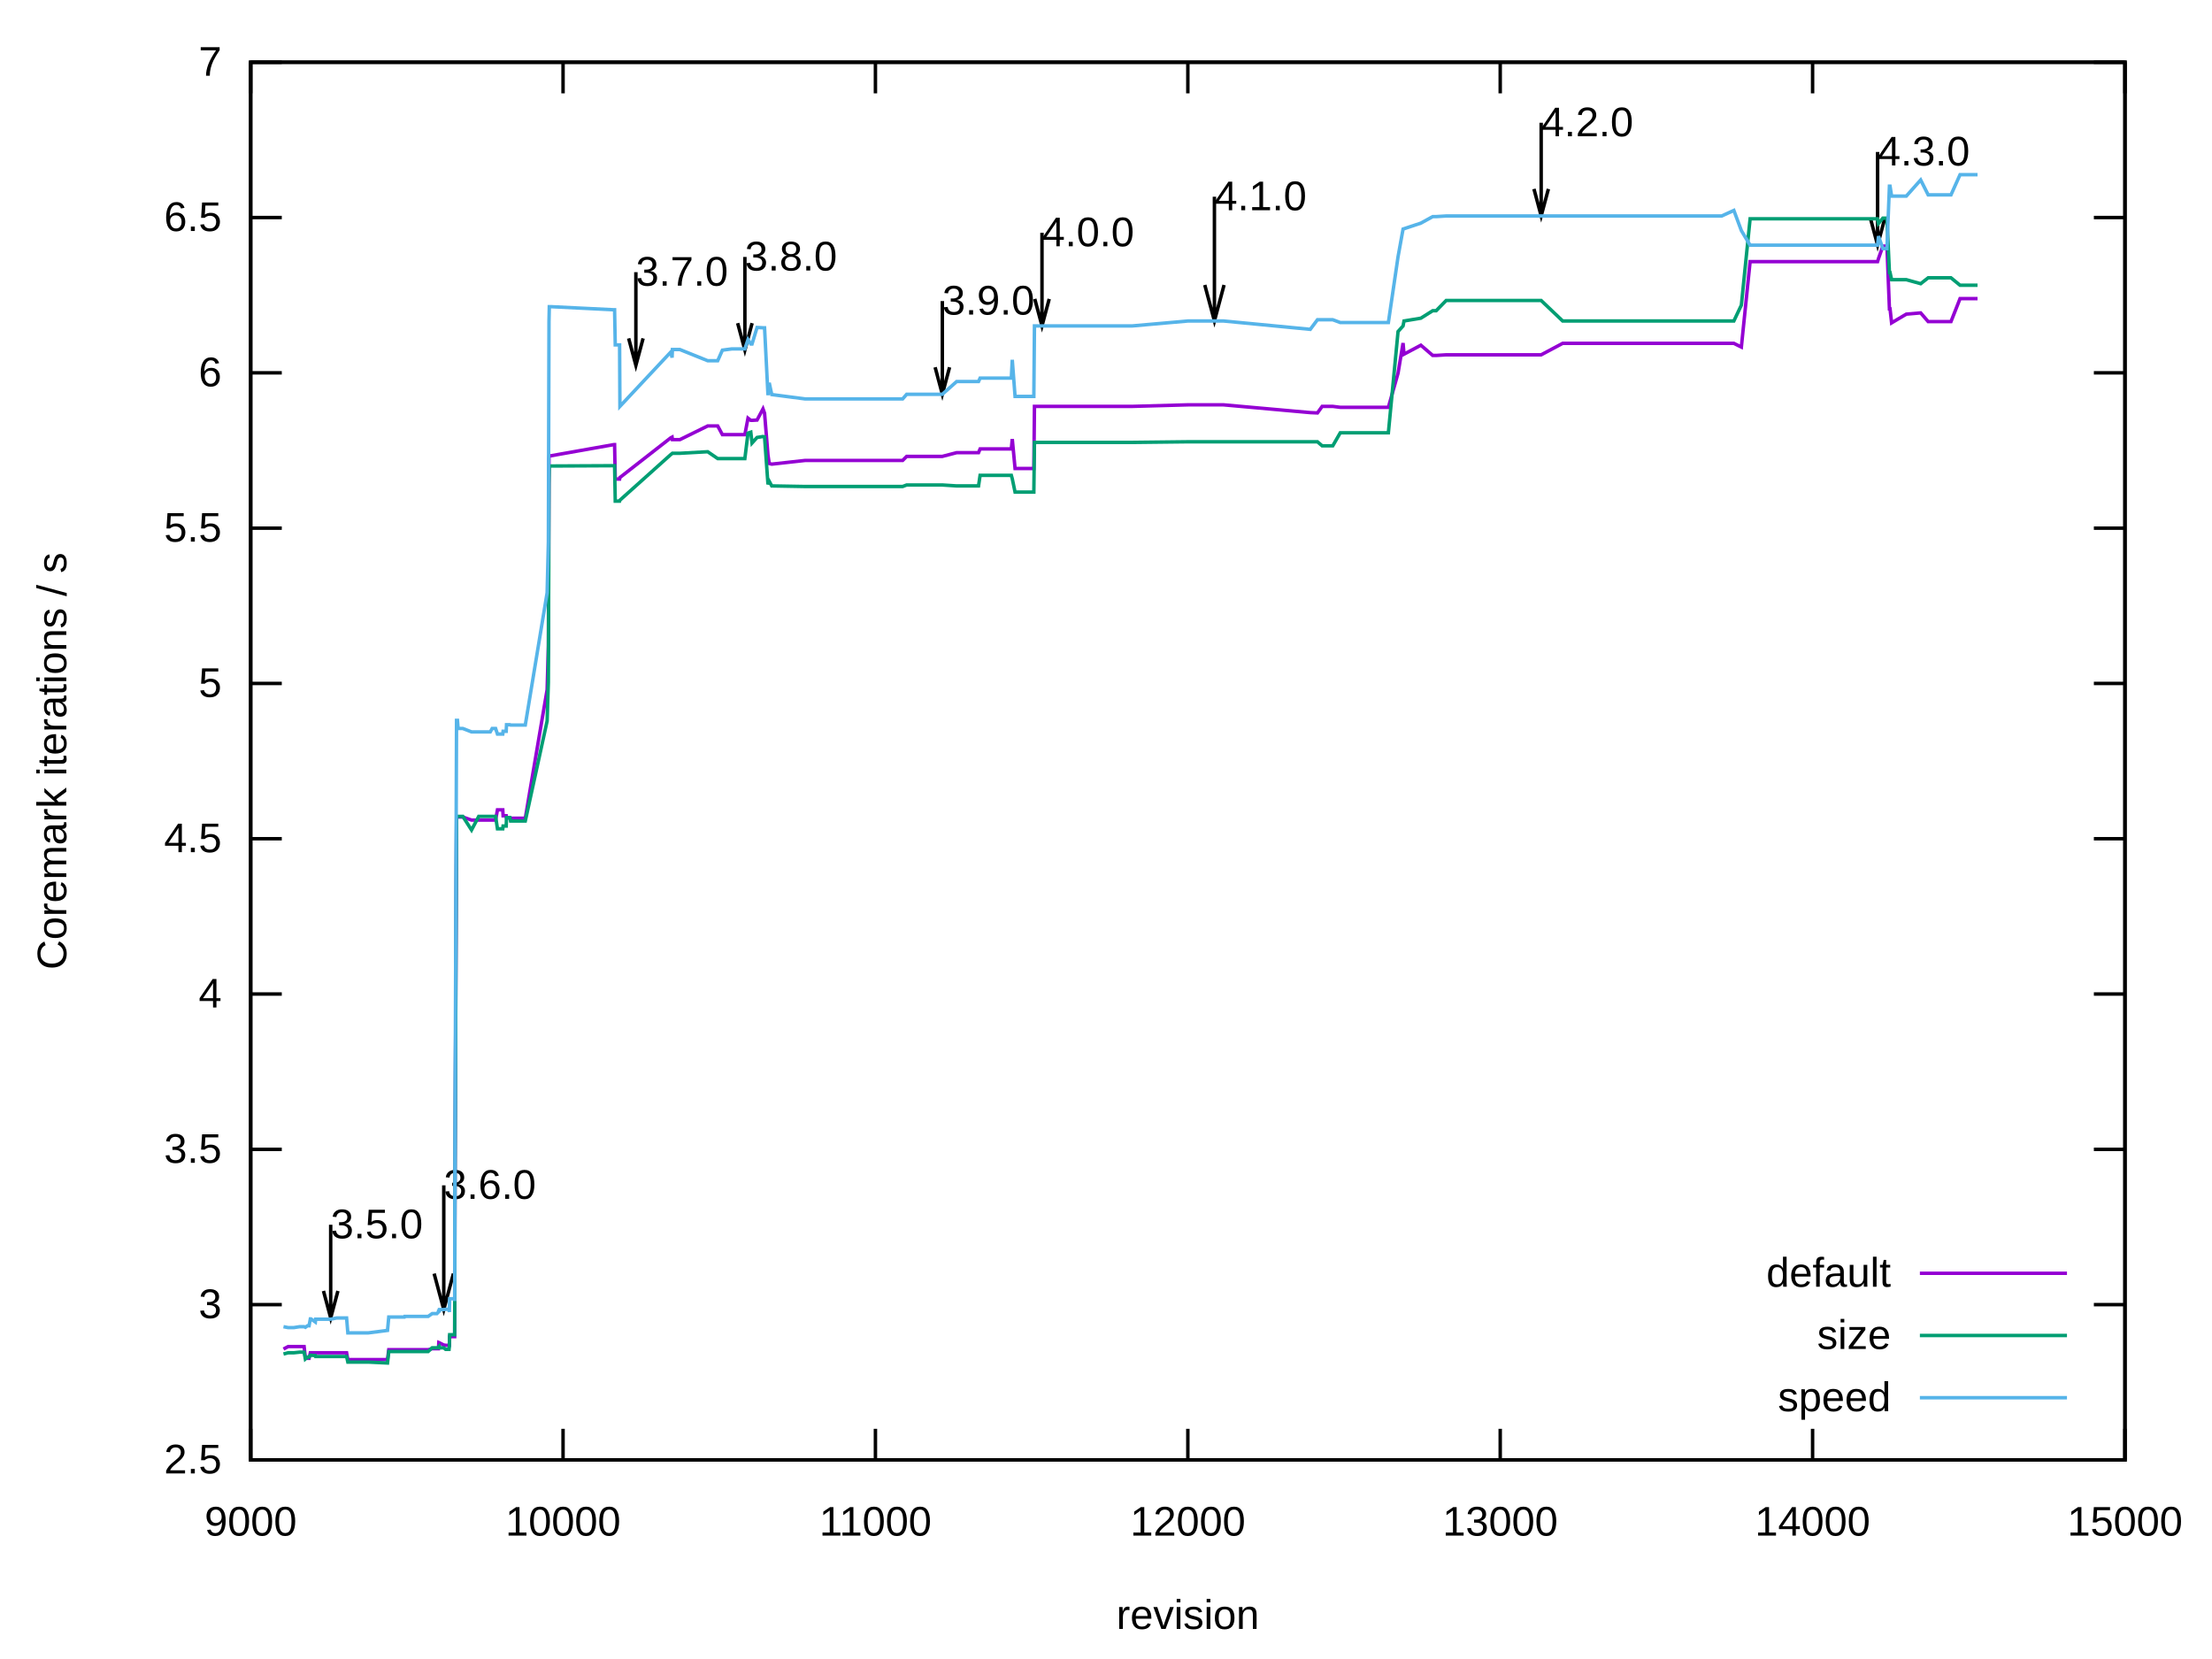
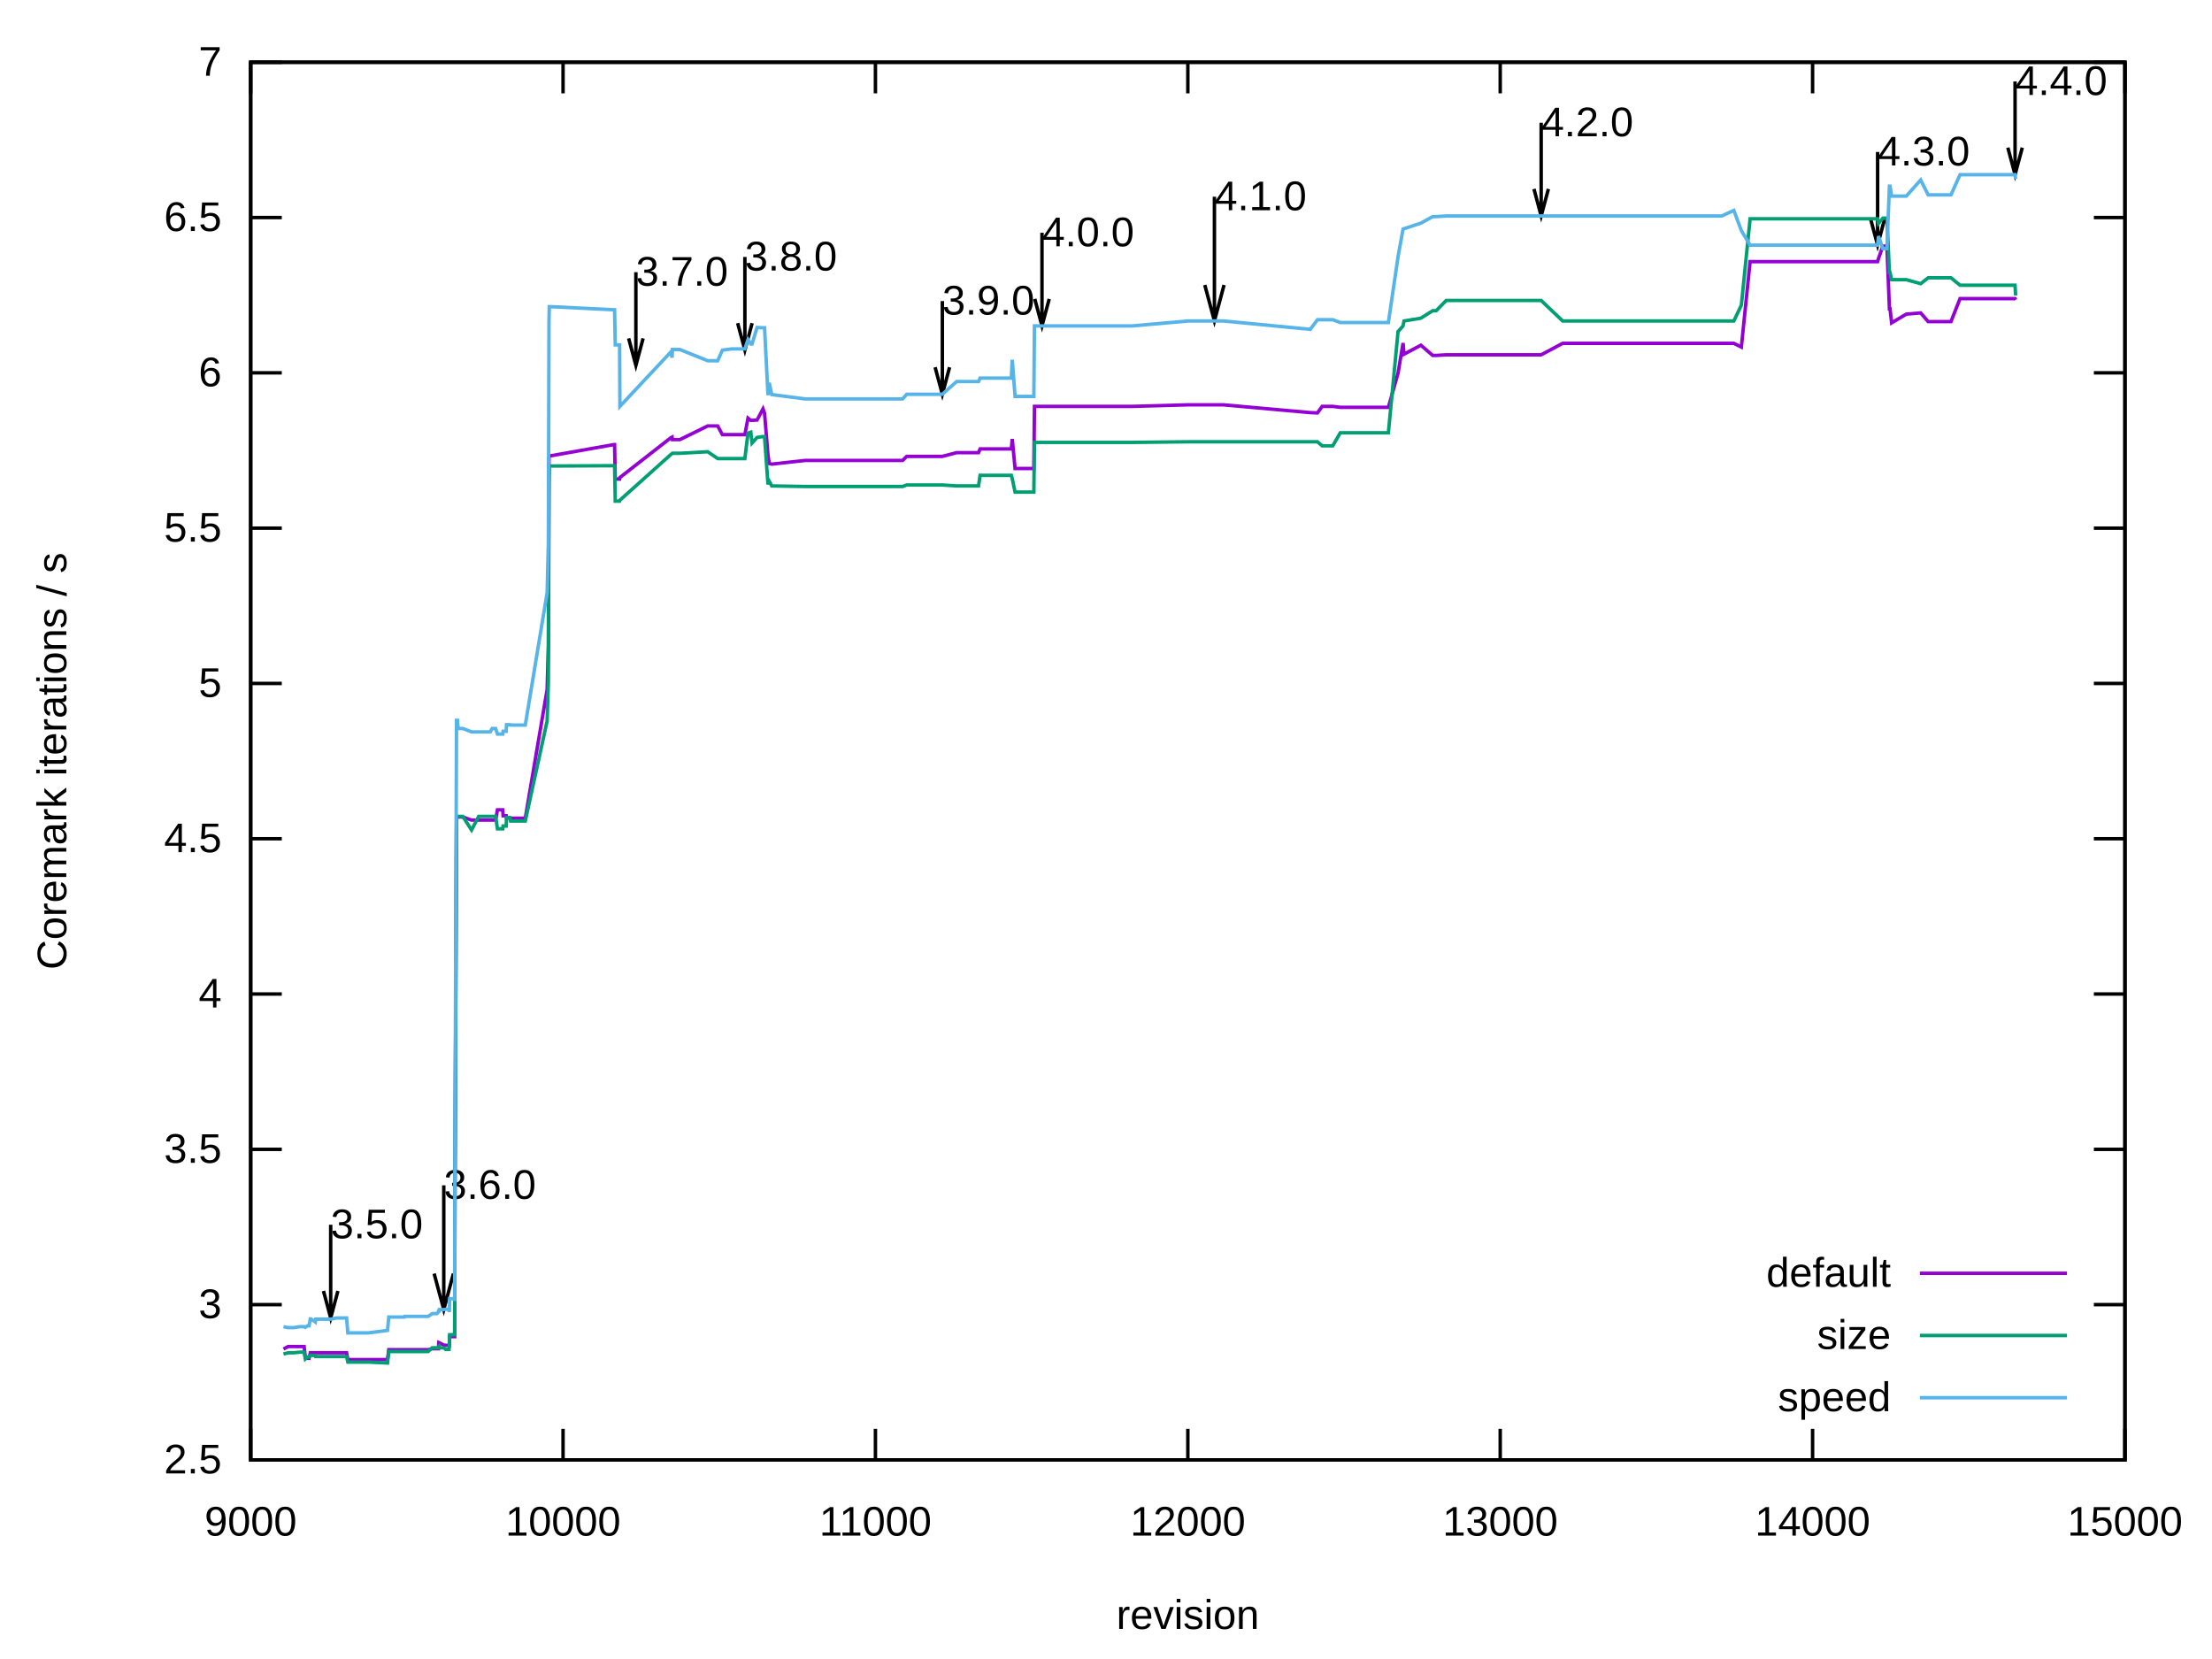
<svg xmlns="http://www.w3.org/2000/svg" xmlns:xlink="http://www.w3.org/1999/xlink" width="640" height="480" viewBox="0 0 640 480">
  <g id="gnuplot_canvas">
    <rect x="0" y="0" width="640" height="480" fill="none" />
    <defs>
      <circle id="gpDot" r="0.5" stroke-width="0.5" stroke="currentColor" />
      <path id="gpPt0" stroke-width="0.222" stroke="currentColor" d="M-1,0 h2 M0,-1 v2" />
      <path id="gpPt1" stroke-width="0.222" stroke="currentColor" d="M-1,-1 L1,1 M1,-1 L-1,1" />
      <path id="gpPt2" stroke-width="0.222" stroke="currentColor" d="M-1,0 L1,0 M0,-1 L0,1 M-1,-1 L1,1 M-1,1 L1,-1" />
      <rect id="gpPt3" stroke-width="0.222" stroke="currentColor" x="-1" y="-1" width="2" height="2" />
      <rect id="gpPt4" stroke-width="0.222" stroke="currentColor" fill="currentColor" x="-1" y="-1" width="2" height="2" />
      <circle id="gpPt5" stroke-width="0.222" stroke="currentColor" cx="0" cy="0" r="1" />
      <use xlink:href="#gpPt5" id="gpPt6" fill="currentColor" stroke="none" />
      <path id="gpPt7" stroke-width="0.222" stroke="currentColor" d="M0,-1.33 L-1.33,0.67 L1.33,0.67 z" />
      <use xlink:href="#gpPt7" id="gpPt8" fill="currentColor" stroke="none" />
      <use xlink:href="#gpPt7" id="gpPt9" stroke="currentColor" transform="rotate(180)" />
      <use xlink:href="#gpPt9" id="gpPt10" fill="currentColor" stroke="none" />
      <use xlink:href="#gpPt3" id="gpPt11" stroke="currentColor" transform="rotate(45)" />
      <use xlink:href="#gpPt11" id="gpPt12" fill="currentColor" stroke="none" />
      <path id="gpPt13" stroke-width="0.222" stroke="currentColor" d="M0,1.330 L1.265,0.411 L0.782,-1.067 L-0.782,-1.076 L-1.265,0.411 z" />
      <use xlink:href="#gpPt13" id="gpPt14" fill="currentColor" stroke="none" />
      <filter id="textbox" filterUnits="objectBoundingBox" x="0" y="0" height="1" width="1">
        <feFlood flood-color="white" flood-opacity="1" result="bgnd" />
        <feComposite in="SourceGraphic" in2="bgnd" operator="atop" />
      </filter>
      <filter id="greybox" filterUnits="objectBoundingBox" x="0" y="0" height="1" width="1">
        <feFlood flood-color="lightgrey" flood-opacity="1" result="grey" />
        <feComposite in="SourceGraphic" in2="grey" operator="atop" />
      </filter>
    </defs>
    <g fill="none" color="white" stroke="currentColor" stroke-width="1.00" stroke-linecap="butt" stroke-linejoin="miter">
</g>
    <g fill="none" color="black" stroke="currentColor" stroke-width="1.00" stroke-linecap="butt" stroke-linejoin="miter">
      <path stroke="black" d="M72.53,422.40 L81.53,422.40 M614.82,422.40 L605.82,422.40  " />
      <g transform="translate(64.14,426.30)" stroke="none" fill="black" font-family="Arial" font-size="12.00" text-anchor="end">
        <text>
          <tspan font-family="Arial"> 2.5</tspan>
        </text>
      </g>
    </g>
    <g fill="none" color="black" stroke="currentColor" stroke-width="1.00" stroke-linecap="butt" stroke-linejoin="miter">
      <path stroke="black" d="M72.53,377.47 L81.53,377.47 M614.82,377.47 L605.82,377.47  " />
      <g transform="translate(64.14,381.37)" stroke="none" fill="black" font-family="Arial" font-size="12.00" text-anchor="end">
        <text>
          <tspan font-family="Arial"> 3</tspan>
        </text>
      </g>
    </g>
    <g fill="none" color="black" stroke="currentColor" stroke-width="1.00" stroke-linecap="butt" stroke-linejoin="miter">
      <path stroke="black" d="M72.53,332.54 L81.53,332.54 M614.82,332.54 L605.82,332.54  " />
      <g transform="translate(64.14,336.44)" stroke="none" fill="black" font-family="Arial" font-size="12.00" text-anchor="end">
        <text>
          <tspan font-family="Arial"> 3.5</tspan>
        </text>
      </g>
    </g>
    <g fill="none" color="black" stroke="currentColor" stroke-width="1.00" stroke-linecap="butt" stroke-linejoin="miter">
      <path stroke="black" d="M72.53,287.60 L81.53,287.60 M614.82,287.60 L605.82,287.60  " />
      <g transform="translate(64.14,291.50)" stroke="none" fill="black" font-family="Arial" font-size="12.00" text-anchor="end">
        <text>
          <tspan font-family="Arial"> 4</tspan>
        </text>
      </g>
    </g>
    <g fill="none" color="black" stroke="currentColor" stroke-width="1.00" stroke-linecap="butt" stroke-linejoin="miter">
      <path stroke="black" d="M72.53,242.67 L81.53,242.67 M614.82,242.67 L605.82,242.67  " />
      <g transform="translate(64.14,246.57)" stroke="none" fill="black" font-family="Arial" font-size="12.00" text-anchor="end">
        <text>
          <tspan font-family="Arial"> 4.5</tspan>
        </text>
      </g>
    </g>
    <g fill="none" color="black" stroke="currentColor" stroke-width="1.00" stroke-linecap="butt" stroke-linejoin="miter">
      <path stroke="black" d="M72.53,197.74 L81.53,197.74 M614.82,197.74 L605.82,197.74  " />
      <g transform="translate(64.14,201.64)" stroke="none" fill="black" font-family="Arial" font-size="12.00" text-anchor="end">
        <text>
          <tspan font-family="Arial"> 5</tspan>
        </text>
      </g>
    </g>
    <g fill="none" color="black" stroke="currentColor" stroke-width="1.00" stroke-linecap="butt" stroke-linejoin="miter">
      <path stroke="black" d="M72.53,152.81 L81.53,152.81 M614.82,152.81 L605.82,152.81  " />
      <g transform="translate(64.14,156.71)" stroke="none" fill="black" font-family="Arial" font-size="12.00" text-anchor="end">
        <text>
          <tspan font-family="Arial"> 5.5</tspan>
        </text>
      </g>
    </g>
    <g fill="none" color="black" stroke="currentColor" stroke-width="1.00" stroke-linecap="butt" stroke-linejoin="miter">
      <path stroke="black" d="M72.53,107.87 L81.53,107.87 M614.82,107.87 L605.82,107.87  " />
      <g transform="translate(64.14,111.77)" stroke="none" fill="black" font-family="Arial" font-size="12.00" text-anchor="end">
        <text>
          <tspan font-family="Arial"> 6</tspan>
        </text>
      </g>
    </g>
    <g fill="none" color="black" stroke="currentColor" stroke-width="1.00" stroke-linecap="butt" stroke-linejoin="miter">
      <path stroke="black" d="M72.53,62.94 L81.53,62.94 M614.82,62.94 L605.82,62.94  " />
      <g transform="translate(64.14,66.84)" stroke="none" fill="black" font-family="Arial" font-size="12.00" text-anchor="end">
        <text>
          <tspan font-family="Arial"> 6.5</tspan>
        </text>
      </g>
    </g>
    <g fill="none" color="black" stroke="currentColor" stroke-width="1.00" stroke-linecap="butt" stroke-linejoin="miter">
      <path stroke="black" d="M72.53,18.01 L81.53,18.01 M614.82,18.01 L605.82,18.01  " />
      <g transform="translate(64.14,21.91)" stroke="none" fill="black" font-family="Arial" font-size="12.00" text-anchor="end">
        <text>
          <tspan font-family="Arial"> 7</tspan>
        </text>
      </g>
    </g>
    <g fill="none" color="black" stroke="currentColor" stroke-width="1.00" stroke-linecap="butt" stroke-linejoin="miter">
      <path stroke="black" d="M72.53,422.40 L72.53,413.40 M72.53,18.01 L72.53,27.01  " />
      <g transform="translate(72.53,444.30)" stroke="none" fill="black" font-family="Arial" font-size="12.00" text-anchor="middle">
        <text>
          <tspan font-family="Arial"> 9000</tspan>
        </text>
      </g>
    </g>
    <g fill="none" color="black" stroke="currentColor" stroke-width="1.00" stroke-linecap="butt" stroke-linejoin="miter">
      <path stroke="black" d="M162.91,422.40 L162.91,413.40 M162.91,18.01 L162.91,27.01  " />
      <g transform="translate(162.91,444.30)" stroke="none" fill="black" font-family="Arial" font-size="12.00" text-anchor="middle">
        <text>
          <tspan font-family="Arial"> 10000</tspan>
        </text>
      </g>
    </g>
    <g fill="none" color="black" stroke="currentColor" stroke-width="1.00" stroke-linecap="butt" stroke-linejoin="miter">
      <path stroke="black" d="M253.29,422.40 L253.29,413.40 M253.29,18.01 L253.29,27.01  " />
      <g transform="translate(253.29,444.30)" stroke="none" fill="black" font-family="Arial" font-size="12.00" text-anchor="middle">
        <text>
          <tspan font-family="Arial"> 11000</tspan>
        </text>
      </g>
    </g>
    <g fill="none" color="black" stroke="currentColor" stroke-width="1.00" stroke-linecap="butt" stroke-linejoin="miter">
      <path stroke="black" d="M343.68,422.40 L343.68,413.40 M343.68,18.01 L343.68,27.01  " />
      <g transform="translate(343.68,444.30)" stroke="none" fill="black" font-family="Arial" font-size="12.00" text-anchor="middle">
        <text>
          <tspan font-family="Arial"> 12000</tspan>
        </text>
      </g>
    </g>
    <g fill="none" color="black" stroke="currentColor" stroke-width="1.00" stroke-linecap="butt" stroke-linejoin="miter">
      <path stroke="black" d="M434.06,422.40 L434.06,413.40 M434.06,18.01 L434.06,27.01  " />
      <g transform="translate(434.06,444.30)" stroke="none" fill="black" font-family="Arial" font-size="12.00" text-anchor="middle">
        <text>
          <tspan font-family="Arial"> 13000</tspan>
        </text>
      </g>
    </g>
    <g fill="none" color="black" stroke="currentColor" stroke-width="1.00" stroke-linecap="butt" stroke-linejoin="miter">
      <path stroke="black" d="M524.44,422.40 L524.44,413.40 M524.44,18.01 L524.44,27.01  " />
      <g transform="translate(524.44,444.30)" stroke="none" fill="black" font-family="Arial" font-size="12.00" text-anchor="middle">
        <text>
          <tspan font-family="Arial"> 14000</tspan>
        </text>
      </g>
    </g>
    <g fill="none" color="black" stroke="currentColor" stroke-width="1.00" stroke-linecap="butt" stroke-linejoin="miter">
      <path stroke="black" d="M614.82,422.40 L614.82,413.40 M614.82,18.01 L614.82,27.01  " />
      <g transform="translate(614.82,444.30)" stroke="none" fill="black" font-family="Arial" font-size="12.00" text-anchor="middle">
        <text>
          <tspan font-family="Arial"> 15000</tspan>
        </text>
      </g>
    </g>
    <g fill="none" color="black" stroke="currentColor" stroke-width="1.00" stroke-linecap="butt" stroke-linejoin="miter">
</g>
    <g fill="none" color="black" stroke="currentColor" stroke-width="1.00" stroke-linecap="butt" stroke-linejoin="miter">
      <path stroke="black" d="M72.53,18.01 L72.53,422.40 L614.82,422.40 L614.82,18.01 L72.53,18.01 Z  " />
      <g transform="translate(95.67,358.27)" stroke="none" fill="black" font-family="Arial" font-size="12.00" text-anchor="start">
        <text>
          <tspan font-family="Arial">3.5.0</tspan>
        </text>
      </g>
      <g transform="translate(128.39,346.86)" stroke="none" fill="black" font-family="Arial" font-size="12.00" text-anchor="start">
        <text>
          <tspan font-family="Arial">3.6.0</tspan>
        </text>
      </g>
      <g transform="translate(183.97,82.66)" stroke="none" fill="black" font-family="Arial" font-size="12.00" text-anchor="start">
        <text>
          <tspan font-family="Arial">3.7.0</tspan>
        </text>
      </g>
      <g transform="translate(215.51,78.26)" stroke="none" fill="black" font-family="Arial" font-size="12.00" text-anchor="start">
        <text>
          <tspan font-family="Arial">3.8.0</tspan>
        </text>
      </g>
      <g transform="translate(272.64,91.02)" stroke="none" fill="black" font-family="Arial" font-size="12.00" text-anchor="start">
        <text>
          <tspan font-family="Arial">3.9.0</tspan>
        </text>
      </g>
      <g transform="translate(301.47,71.25)" stroke="none" fill="black" font-family="Arial" font-size="12.00" text-anchor="start">
        <text>
          <tspan font-family="Arial">4.0.0</tspan>
        </text>
      </g>
      <g transform="translate(351.36,60.82)" stroke="none" fill="black" font-family="Arial" font-size="12.00" text-anchor="start">
        <text>
          <tspan font-family="Arial">4.1.0</tspan>
        </text>
      </g>
      <g transform="translate(445.90,39.43)" stroke="none" fill="black" font-family="Arial" font-size="12.00" text-anchor="start">
        <text>
          <tspan font-family="Arial">4.2.0</tspan>
        </text>
      </g>
      <g transform="translate(543.24,47.88)" stroke="none" fill="black" font-family="Arial" font-size="12.00" text-anchor="start">
        <text>
          <tspan font-family="Arial">4.3.0</tspan>
        </text>
      </g>
-       <path stroke="black" d="M93.59,373.51 L95.68,381.32 L97.77,373.51 M95.68,354.36 L95.68,381.32 M125.61,368.49 L128.40,378.90 L131.19,368.49   M128.40,342.95 L128.40,378.90 M181.89,97.90 L183.98,105.71 L186.07,97.90 M183.98,78.75 L183.98,105.71 M213.43,93.50   L215.52,101.30 L217.61,93.50 M215.52,74.35 L215.52,101.30 M270.56,106.26 L272.65,114.07 L274.74,106.26 M272.65,87.11   L272.65,114.07 M299.39,86.49 L301.48,94.29 L303.57,86.49 M301.48,67.34 L301.48,94.29 M348.58,82.45 L351.37,92.86   L354.16,82.45 M351.37,56.91 L351.37,92.86 M443.82,54.67 L445.91,62.48 L448.00,54.67 M445.91,35.52 L445.91,62.48   M541.16,63.12 L543.25,70.93 L545.34,63.12 M543.25,43.97 L543.25,70.93  " />
+       <g transform="translate(583.01,27.48)" stroke="none" fill="black" font-family="Arial" font-size="12.00" text-anchor="start">
+         <text>
+           <tspan font-family="Arial">4.4.0</tspan>
+         </text>
+       </g>
+       <path stroke="black" d="M93.59,373.51 L95.68,381.32 L97.77,373.51 M95.68,354.36 L95.68,381.32 M125.61,368.49 L128.40,378.90 L131.19,368.49   M128.40,342.95 L128.40,378.90 M181.89,97.90 L183.98,105.71 L186.07,97.90 M183.98,78.75 L183.98,105.71 M213.43,93.50   L215.52,101.30 L217.61,93.50 M215.52,74.35 L215.52,101.30 M270.56,106.26 L272.65,114.07 L274.74,106.26 M272.65,87.11   L272.65,114.07 M299.39,86.49 L301.48,94.29 L303.57,86.49 M301.48,67.34 L301.48,94.29 M348.58,82.45 L351.37,92.86   L354.16,82.45 M351.37,56.91 L351.37,92.86 M443.82,54.67 L445.91,62.48 L448.00,54.67 M445.91,35.52 L445.91,62.48   M541.16,63.12 L543.25,70.93 L545.34,63.12 M543.25,43.97 L543.25,70.93 M580.93,42.72 L583.02,50.53 L585.11,42.72   M583.02,23.57 L583.02,50.53  " />
    </g>
    <g fill="none" color="black" stroke="currentColor" stroke-width="1.00" stroke-linecap="butt" stroke-linejoin="miter">
      <g transform="translate(19.18,220.21) rotate(270)" stroke="none" fill="black" font-family="Arial" font-size="12.00" text-anchor="middle">
        <text>
          <tspan font-family="Arial">Coremark iterations / s</tspan>
        </text>
      </g>
    </g>
    <g fill="none" color="black" stroke="currentColor" stroke-width="1.00" stroke-linecap="butt" stroke-linejoin="miter">
      <g transform="translate(343.67,471.30)" stroke="none" fill="black" font-family="Arial" font-size="12.00" text-anchor="middle">
        <text>
          <tspan font-family="Arial">revision</tspan>
        </text>
      </g>
    </g>
    <g fill="none" color="black" stroke="currentColor" stroke-width="1.00" stroke-linecap="butt" stroke-linejoin="miter">
</g>
    <g id="gnuplot_plot_1">
      <g fill="none" color="black" stroke="currentColor" stroke-width="1.00" stroke-linecap="butt" stroke-linejoin="miter">
        <g transform="translate(547.09,372.30)" stroke="none" fill="black" font-family="Arial" font-size="12.00" text-anchor="end">
          <text>
            <tspan font-family="Arial">default</tspan>
          </text>
        </g>
      </g>
      <g fill="none" color="black" stroke="currentColor" stroke-width="1.00" stroke-linecap="butt" stroke-linejoin="miter">
-         <path stroke="rgb(148,   0, 211)" d="M555.48,368.40 L598.04,368.40 M82.02,390.32 L83.38,389.60 L83.74,389.60 L84.01,389.60 L85.00,389.60 L86.72,389.60   L87.99,389.60 L88.35,392.83 L88.98,393.01 L89.43,393.01 L89.79,391.40 L89.97,391.40 L91.24,391.40 L91.33,391.40   L92.23,391.40 L93.59,391.40 L95.67,391.40 L97.38,391.40 L98.83,391.40 L100.28,391.40 L100.64,393.37 L101.36,393.37   L104.53,393.37 L106.51,393.37 L112.12,393.37 L112.48,390.50 L112.75,390.50 L113.38,390.50 L114.20,390.50 L115.73,390.50   L116.55,390.50 L117.00,390.50 L117.09,390.50 L117.54,390.50 L119.62,390.50 L121.34,390.50 L122.24,390.50 L123.87,390.50   L125.04,390.23 L125.76,390.23 L126.40,390.23 L126.85,390.23 L126.94,388.79 L127.03,388.88 L127.12,388.52 L128.39,389.15   L128.93,389.24 L129.65,389.24 L129.92,389.24 L130.01,389.24 L130.10,386.72 L130.19,386.72 L130.37,386.72 L130.83,386.72   L130.92,386.72 L131.19,386.72 L131.37,386.72 L131.55,386.72 L131.64,343.86 L132.09,236.38 L132.36,236.38 L132.54,236.38   L132.63,236.38 L132.72,236.38 L133.90,236.38 L136.43,237.28 L138.51,237.28 L139.41,237.28 L140.05,237.28 L140.41,237.28   L141.31,237.28 L141.58,237.28 L141.67,237.28 L141.76,237.28 L141.85,237.28 L142.40,237.28 L143.39,237.28 L143.93,234.31   L144.02,234.31 L144.20,234.31 L144.56,234.31 L145.11,234.31 L145.47,234.31 L145.56,236.02 L146.19,236.02 L146.46,236.02   L146.55,236.65 L146.64,236.65 L147.55,236.65 L147.73,236.74 L148.09,236.74 L151.98,236.74 L158.30,199.54 L158.66,186.78   L158.84,132.50 L158.93,131.87 L159.39,131.87 L177.64,128.63 L177.82,128.63 L178.01,138.61 L178.64,138.61 L179.27,138.61   L179.36,138.16 L194.09,126.66 L194.45,126.48 L194.55,127.20 L195.99,127.20 L196.08,127.20 L196.71,127.20 L204.76,123.24   L207.65,123.24 L209.01,125.76 L211.72,125.76 L213.34,125.76 L215.51,125.76 L216.42,120.99 L217.23,121.62 L217.59,121.62   L219.04,121.53 L220.76,118.30 L221.21,119.56 L222.20,131.69 L222.56,134.11 L223.29,134.29 L232.96,133.22 L233.59,133.22   L233.95,133.22 L234.04,133.22 L234.13,133.22 L234.31,133.22 L235.22,133.22 L244.26,133.22 L249.68,133.22 L250.94,133.22   L261.16,133.22 L262.33,132.05 L266.85,132.05 L272.64,132.05 L276.79,130.97 L283.12,130.97 L283.57,129.89 L286.82,129.89   L292.61,129.89 L292.88,127.02 L293.69,135.55 L299.12,135.55 L299.30,117.58 L301.47,117.58 L306.26,117.58 L308.79,117.58   L308.88,117.58 L309.78,117.58 L310.23,117.58 L310.32,117.58 L310.87,117.58 L310.96,117.58 L318.55,117.58 L327.59,117.58   L343.77,117.13 L348.74,117.13 L351.36,117.13 L352.53,117.13 L352.71,117.13 L352.89,117.13 L353.26,117.13 L353.53,117.13   L353.98,117.13 L379.10,119.38 L381.18,119.47 L382.54,117.58 L384.35,117.58 L385.61,117.58 L387.78,117.85 L388.41,117.85   L389.59,117.85 L401.70,117.85 L404.50,107.96 L405.95,99.25 L406.22,102.48 L411.10,99.88 L414.53,102.84 L415.53,102.84   L418.42,102.66 L421.58,102.66 L422.76,102.66 L424.21,102.66 L425.02,102.66 L431.25,102.66 L445.90,102.66 L452.13,99.34   L461.17,99.34 L478.80,99.34 L496.33,99.34 L497.23,99.34 L498.14,99.34 L501.66,99.34 L503.83,100.42 L506.36,75.70   L515.40,75.70 L524.44,75.70 L541.07,75.70 L543.24,75.70 L543.51,74.80 L544.77,71.21 L545.68,71.21 L545.95,71.21   L546.67,89.36 L546.85,89.36 L547.30,93.41 L551.55,90.89 L555.71,90.53 L557.88,93.05 L560.41,93.05 L561.04,93.05   L564.48,93.05 L567.10,86.40 L570.53,86.40 L572.16,86.40  " />
+         <path stroke="rgb(148,   0, 211)" d="M555.48,368.40 L598.04,368.40 M82.02,390.32 L83.38,389.60 L83.74,389.60 L84.01,389.60 L85.00,389.60 L86.72,389.60   L87.99,389.60 L88.35,392.83 L88.98,393.01 L89.43,393.01 L89.79,391.40 L89.97,391.40 L91.24,391.40 L91.33,391.40   L92.23,391.40 L93.59,391.40 L95.67,391.40 L97.38,391.40 L98.83,391.40 L100.28,391.40 L100.64,393.37 L101.36,393.37   L104.53,393.37 L106.51,393.37 L112.12,393.37 L112.48,390.50 L112.75,390.50 L113.38,390.50 L114.20,390.50 L115.73,390.50   L116.55,390.50 L117.00,390.50 L117.09,390.50 L117.54,390.50 L119.62,390.50 L121.34,390.50 L122.24,390.50 L123.87,390.50   L125.04,390.23 L125.76,390.23 L126.40,390.23 L126.85,390.23 L126.94,388.79 L127.03,388.88 L127.12,388.52 L128.39,389.15   L128.93,389.24 L129.65,389.24 L129.92,389.24 L130.01,389.24 L130.10,386.72 L130.19,386.72 L130.37,386.72 L130.83,386.72   L130.92,386.72 L131.19,386.72 L131.37,386.72 L131.55,386.72 L131.64,343.86 L132.09,236.38 L132.36,236.38 L132.54,236.38   L132.63,236.38 L132.72,236.38 L133.90,236.38 L136.43,237.28 L138.51,237.28 L139.41,237.28 L140.05,237.28 L140.41,237.28   L141.31,237.28 L141.58,237.28 L141.67,237.28 L141.76,237.28 L141.85,237.28 L142.40,237.28 L143.39,237.28 L143.93,234.31   L144.02,234.31 L144.20,234.31 L144.56,234.31 L145.11,234.31 L145.47,234.31 L145.56,236.02 L146.19,236.02 L146.46,236.02   L146.55,236.65 L146.64,236.65 L147.55,236.65 L147.73,236.74 L148.09,236.74 L151.98,236.74 L158.30,199.54 L158.66,186.78   L158.84,132.50 L158.93,131.87 L159.39,131.87 L177.64,128.63 L177.82,128.63 L178.01,138.61 L178.64,138.61 L179.27,138.61   L179.36,138.16 L194.09,126.66 L194.45,126.48 L194.55,127.20 L195.99,127.20 L196.08,127.20 L196.71,127.20 L204.76,123.24   L207.65,123.24 L209.01,125.76 L211.72,125.76 L213.34,125.76 L215.51,125.76 L216.42,120.99 L217.23,121.62 L217.59,121.62   L219.04,121.53 L220.76,118.30 L221.21,119.56 L222.20,131.69 L222.56,134.11 L223.29,134.29 L232.96,133.22 L233.59,133.22   L233.95,133.22 L234.04,133.22 L234.13,133.22 L234.31,133.22 L235.22,133.22 L244.26,133.22 L249.68,133.22 L250.94,133.22   L261.16,133.22 L262.33,132.05 L266.85,132.05 L272.64,132.05 L276.79,130.97 L283.12,130.97 L283.57,129.89 L286.82,129.89   L292.61,129.89 L292.88,127.02 L293.69,135.55 L299.12,135.55 L299.30,117.58 L301.47,117.58 L306.26,117.58 L308.79,117.58   L308.88,117.58 L309.78,117.58 L310.23,117.58 L310.32,117.58 L310.87,117.58 L310.96,117.58 L318.55,117.58 L327.59,117.58   L343.77,117.13 L348.74,117.13 L351.36,117.13 L352.53,117.13 L352.71,117.13 L352.89,117.13 L353.26,117.13 L353.53,117.13   L353.98,117.13 L379.10,119.38 L381.18,119.47 L382.54,117.58 L384.35,117.58 L385.61,117.58 L387.78,117.85 L388.41,117.85   L389.59,117.85 L401.70,117.85 L404.50,107.96 L405.95,99.25 L406.22,102.48 L411.10,99.88 L414.53,102.84 L415.53,102.84   L418.42,102.66 L421.58,102.66 L422.76,102.66 L424.21,102.66 L425.02,102.66 L431.25,102.66 L445.90,102.66 L452.13,99.34   L461.17,99.34 L478.80,99.34 L496.33,99.34 L497.23,99.34 L498.14,99.34 L501.66,99.34 L503.83,100.42 L506.36,75.70   L515.40,75.70 L524.44,75.70 L541.07,75.70 L543.24,75.70 L543.51,74.80 L544.77,71.21 L545.68,71.21 L545.95,71.21   L546.67,89.36 L546.85,89.36 L547.30,93.41 L551.55,90.89 L555.71,90.53 L557.88,93.05 L560.41,93.05 L561.04,93.05   L564.48,93.05 L567.10,86.40 L570.53,86.40 L572.16,86.40 L583.01,86.40 L583.19,86.76  " />
      </g>
    </g>
    <g id="gnuplot_plot_2">
      <g fill="none" color="black" stroke="currentColor" stroke-width="1.00" stroke-linecap="butt" stroke-linejoin="miter">
        <g transform="translate(547.09,390.30)" stroke="none" fill="black" font-family="Arial" font-size="12.00" text-anchor="end">
          <text>
            <tspan font-family="Arial">size</tspan>
          </text>
        </g>
      </g>
      <g fill="none" color="black" stroke="currentColor" stroke-width="1.00" stroke-linecap="butt" stroke-linejoin="miter">
-         <path stroke="rgb(  0, 158, 115)" d="M555.48,386.40 L598.04,386.40 M82.02,391.76 L83.38,391.40 L83.74,391.40 L84.01,391.40 L85.00,391.40 L86.72,391.22   L87.99,391.22 L88.35,393.19 L88.98,392.65 L89.43,392.65 L89.79,392.12 L89.97,392.12 L91.24,392.21 L91.33,392.48   L92.23,392.48 L93.59,392.48 L95.67,392.48 L97.38,392.48 L98.83,392.48 L100.28,392.48 L100.64,394.09 L101.36,394.09   L104.53,394.09 L106.51,394.09 L112.12,394.36 L112.48,391.04 L112.75,391.04 L113.38,391.04 L114.20,391.04 L115.73,391.04   L116.55,391.04 L117.00,391.04 L117.09,391.04 L117.54,391.04 L119.62,391.04 L121.34,391.04 L122.24,391.04 L123.87,391.04   L125.04,389.96 L125.76,389.96 L126.40,389.96 L126.85,389.96 L126.94,389.60 L127.03,389.51 L127.12,389.96 L128.39,389.96   L128.93,390.41 L129.65,390.41 L129.92,390.41 L130.01,389.60 L130.10,386.18 L130.19,386.18 L130.37,386.18 L130.83,386.18   L130.92,386.18 L131.19,386.18 L131.37,386.18 L131.55,386.18 L131.64,345.66 L132.09,236.20 L132.36,236.20 L132.54,236.20   L132.63,236.20 L132.72,236.20 L133.90,236.20 L136.43,240.15 L138.51,236.20 L139.41,236.20 L140.05,236.20 L140.41,236.20   L141.31,236.20 L141.58,236.20 L141.67,236.20 L141.76,236.20 L141.85,236.20 L142.40,236.20 L143.39,236.20 L143.93,239.80   L144.02,239.80 L144.20,239.80 L144.56,239.80 L145.11,239.80 L145.47,239.80 L145.56,238.99 L146.19,238.99 L146.46,238.99   L146.55,236.56 L146.64,236.56 L147.55,236.56 L147.73,237.55 L148.09,237.55 L151.98,237.55 L158.30,208.61 L158.66,197.38   L158.84,139.96 L158.93,134.83 L159.39,134.83 L177.64,134.74 L177.82,134.74 L178.01,144.99 L178.64,144.99 L179.27,144.99   L179.36,144.72 L194.09,131.51 L194.45,131.24 L194.55,131.15 L195.99,131.15 L196.08,131.15 L196.71,131.15 L204.76,130.70   L207.65,132.68 L209.01,132.68 L211.72,132.68 L213.34,132.68 L215.51,132.68 L216.42,125.31 L217.23,125.04 L217.59,128.18   L219.04,126.57 L220.76,126.30 L221.21,126.39 L222.20,140.14 L222.56,139.24 L223.29,140.59 L232.96,140.76 L233.59,140.76   L233.95,140.76 L234.04,140.76 L234.13,140.76 L234.31,140.76 L235.22,140.76 L244.26,140.76 L249.68,140.76 L250.94,140.76   L261.16,140.76 L262.33,140.32 L266.85,140.32 L272.64,140.32 L276.79,140.59 L283.12,140.59 L283.57,137.53 L286.82,137.53   L292.61,137.53 L292.88,138.52 L293.69,142.38 L299.12,142.38 L299.30,128.00 L301.47,128.00 L306.26,128.00 L308.79,128.00   L308.88,128.00 L309.78,128.00 L310.23,128.00 L310.32,128.00 L310.87,128.00 L310.96,128.00 L318.55,128.00 L327.59,128.00   L343.77,127.82 L348.74,127.82 L351.36,127.82 L352.53,127.82 L352.71,127.82 L352.89,127.82 L353.26,127.82 L353.53,127.82   L353.98,127.82 L379.10,127.82 L381.18,127.82 L382.54,128.99 L384.35,128.99 L385.61,128.99 L387.78,125.22 L388.41,125.22   L389.59,125.22 L401.70,125.22 L404.50,95.92 L405.95,94.30 L406.22,92.87 L411.10,92.06 L414.53,89.90 L415.53,89.90   L418.42,86.94 L421.58,86.94 L422.76,86.94 L424.21,86.94 L425.02,86.94 L431.25,86.94 L445.90,86.94 L452.13,92.87   L461.17,92.87 L478.80,92.87 L496.33,92.87 L497.23,92.87 L498.14,92.87 L501.66,92.87 L503.83,88.28 L506.36,63.30   L515.40,63.30 L524.44,63.30 L541.07,63.30 L543.24,63.30 L543.51,64.65 L544.77,63.12 L545.68,63.12 L545.95,63.12   L546.67,78.85 L546.85,78.85 L547.30,80.92 L551.55,80.92 L555.71,82.08 L557.88,80.38 L560.41,80.38 L561.04,80.38   L564.48,80.38 L567.10,82.53 L570.53,82.53 L572.16,82.53  " />
+         <path stroke="rgb(  0, 158, 115)" d="M555.48,386.40 L598.04,386.40 M82.02,391.76 L83.38,391.40 L83.74,391.40 L84.01,391.40 L85.00,391.40 L86.72,391.22   L87.99,391.22 L88.35,393.19 L88.98,392.65 L89.43,392.65 L89.79,392.12 L89.97,392.12 L91.24,392.21 L91.33,392.48   L92.23,392.48 L93.59,392.48 L95.67,392.48 L97.38,392.48 L98.83,392.48 L100.28,392.48 L100.64,394.09 L101.36,394.09   L104.53,394.09 L106.51,394.09 L112.12,394.36 L112.48,391.04 L112.75,391.04 L113.38,391.04 L114.20,391.04 L115.73,391.04   L116.55,391.04 L117.00,391.04 L117.09,391.04 L117.54,391.04 L119.62,391.04 L121.34,391.04 L122.24,391.04 L123.87,391.04   L125.04,389.96 L125.76,389.96 L126.40,389.96 L126.85,389.96 L126.94,389.60 L127.03,389.51 L127.12,389.96 L128.39,389.96   L128.93,390.41 L129.65,390.41 L129.92,390.41 L130.01,389.60 L130.10,386.18 L130.19,386.18 L130.37,386.18 L130.83,386.18   L130.92,386.18 L131.19,386.18 L131.37,386.18 L131.55,386.18 L131.64,345.66 L132.09,236.20 L132.36,236.20 L132.54,236.20   L132.63,236.20 L132.72,236.20 L133.90,236.20 L136.43,240.15 L138.51,236.20 L139.41,236.20 L140.05,236.20 L140.41,236.20   L141.31,236.20 L141.58,236.20 L141.67,236.20 L141.76,236.20 L141.85,236.20 L142.40,236.20 L143.39,236.20 L143.93,239.80   L144.02,239.80 L144.20,239.80 L144.56,239.80 L145.11,239.80 L145.47,239.80 L145.56,238.99 L146.19,238.99 L146.46,238.99   L146.55,236.56 L146.64,236.56 L147.55,236.56 L147.73,237.55 L148.09,237.55 L151.98,237.55 L158.30,208.61 L158.66,197.38   L158.84,139.96 L158.93,134.83 L159.39,134.83 L177.64,134.74 L177.82,134.74 L178.01,144.99 L178.64,144.99 L179.27,144.99   L179.36,144.72 L194.09,131.51 L194.45,131.24 L194.55,131.15 L195.99,131.15 L196.08,131.15 L196.71,131.15 L204.76,130.70   L207.65,132.68 L209.01,132.68 L211.72,132.68 L213.34,132.68 L215.51,132.68 L216.42,125.31 L217.23,125.04 L217.59,128.18   L219.04,126.57 L220.76,126.30 L221.21,126.39 L222.20,140.14 L222.56,139.24 L223.29,140.59 L232.96,140.76 L233.59,140.76   L233.95,140.76 L234.04,140.76 L234.13,140.76 L234.31,140.76 L235.22,140.76 L244.26,140.76 L249.68,140.76 L250.94,140.76   L261.16,140.76 L262.33,140.32 L266.85,140.32 L272.64,140.32 L276.79,140.59 L283.12,140.59 L283.57,137.53 L286.82,137.53   L292.61,137.53 L292.88,138.52 L293.69,142.38 L299.12,142.38 L299.30,128.00 L301.47,128.00 L306.26,128.00 L308.79,128.00   L308.88,128.00 L309.78,128.00 L310.23,128.00 L310.32,128.00 L310.87,128.00 L310.96,128.00 L318.55,128.00 L327.59,128.00   L343.77,127.82 L348.74,127.82 L351.36,127.82 L352.53,127.82 L352.71,127.82 L352.89,127.82 L353.26,127.82 L353.53,127.82   L353.98,127.82 L379.10,127.82 L381.18,127.82 L382.54,128.99 L384.35,128.99 L385.61,128.99 L387.78,125.22 L388.41,125.22   L389.59,125.22 L401.70,125.22 L404.50,95.92 L405.95,94.30 L406.22,92.87 L411.10,92.06 L414.53,89.90 L415.53,89.90   L418.42,86.94 L421.58,86.94 L422.76,86.94 L424.21,86.94 L425.02,86.94 L431.25,86.94 L445.90,86.94 L452.13,92.87   L461.17,92.87 L478.80,92.87 L496.33,92.87 L497.23,92.87 L498.14,92.87 L501.66,92.87 L503.83,88.28 L506.36,63.30   L515.40,63.30 L524.44,63.30 L541.07,63.30 L543.24,63.30 L543.51,64.65 L544.77,63.12 L545.68,63.12 L545.95,63.12   L546.67,78.85 L546.85,78.85 L547.30,80.92 L551.55,80.92 L555.71,82.08 L557.88,80.38 L560.41,80.38 L561.04,80.38   L564.48,80.38 L567.10,82.53 L570.53,82.53 L572.16,82.53 L583.01,82.53 L583.19,85.50  " />
      </g>
    </g>
    <g id="gnuplot_plot_3">
      <g fill="none" color="black" stroke="currentColor" stroke-width="1.00" stroke-linecap="butt" stroke-linejoin="miter">
        <g transform="translate(547.09,408.30)" stroke="none" fill="black" font-family="Arial" font-size="12.00" text-anchor="end">
          <text>
            <tspan font-family="Arial">speed</tspan>
          </text>
        </g>
      </g>
      <g fill="none" color="black" stroke="currentColor" stroke-width="1.00" stroke-linecap="butt" stroke-linejoin="miter">
-         <path stroke="rgb( 86, 180, 233)" d="M555.48,404.40 L598.04,404.40 M82.02,383.85 L83.38,384.12 L83.74,384.12 L84.01,384.12 L85.00,384.12 L86.72,383.85   L87.99,383.85 L88.35,384.03 L88.98,383.58 L89.43,383.58 L89.79,381.60 L89.97,381.60 L91.24,382.50 L91.33,381.69   L92.23,381.69 L93.59,381.69 L95.67,381.69 L97.38,381.33 L98.83,381.33 L100.28,381.33 L100.64,385.65 L101.36,385.65   L104.53,385.65 L106.51,385.65 L112.12,384.93 L112.48,381.06 L112.75,381.06 L113.38,381.06 L114.20,381.06 L115.73,381.06   L116.55,381.06 L117.00,381.06 L117.09,380.88 L117.54,380.88 L119.62,380.88 L121.34,380.88 L122.24,380.88 L123.87,380.88   L125.04,380.07 L125.76,380.07 L126.40,380.07 L126.85,379.62 L126.94,378.91 L127.03,379.71 L127.12,378.91 L128.39,378.91   L128.93,378.82 L129.65,378.82 L129.92,378.82 L130.01,379.62 L130.10,375.76 L130.19,375.76 L130.37,375.76 L130.83,375.76   L130.92,375.76 L131.19,375.76 L131.37,375.94 L131.55,375.94 L131.64,331.01 L132.09,208.43 L132.36,208.43 L132.54,210.77   L132.63,210.77 L132.72,210.77 L133.90,210.77 L136.43,211.76 L138.51,211.76 L139.41,211.76 L140.05,211.76 L140.41,211.76   L141.31,211.76 L141.58,211.76 L141.67,211.76 L141.76,211.76 L141.85,211.76 L142.40,210.77 L143.39,210.77 L143.93,212.39   L144.02,212.39 L144.20,212.39 L144.56,212.39 L145.11,212.39 L145.47,212.39 L145.56,211.58 L146.19,211.58 L146.46,211.58   L146.55,209.69 L146.64,209.69 L147.55,209.69 L147.73,209.78 L148.09,209.78 L151.98,209.78 L158.30,171.50 L158.66,156.85   L158.84,92.96 L158.93,88.73 L159.39,88.73 L177.64,89.63 L177.82,89.63 L178.01,99.79 L178.64,99.79 L179.27,99.79   L179.36,117.58 L194.09,101.85 L194.45,103.47 L194.55,101.13 L195.99,101.13 L196.08,101.13 L196.71,101.13 L204.76,104.37   L207.65,104.37 L209.01,101.31 L211.72,100.95 L213.34,100.95 L215.51,100.95 L216.42,98.26 L217.23,99.52 L217.59,99.52   L219.04,94.75 L220.76,94.84 L221.21,94.84 L222.20,114.34 L222.56,110.75 L223.29,114.16 L232.96,115.42 L233.59,115.42   L233.95,115.42 L234.04,115.42 L234.13,115.42 L234.31,115.42 L235.22,115.42 L244.26,115.42 L249.68,115.42 L250.94,115.42   L261.16,115.42 L262.33,114.08 L266.85,114.08 L272.64,114.08 L276.79,110.39 L283.12,110.39 L283.57,109.40 L286.82,109.40   L292.61,109.40 L292.88,104.10 L293.69,114.70 L299.12,114.70 L299.30,94.30 L301.47,94.30 L306.26,94.30 L308.79,94.30   L308.88,94.30 L309.78,94.30 L310.23,94.30 L310.32,94.30 L310.87,94.30 L310.96,94.30 L318.55,94.30 L327.59,94.30   L343.77,92.87 L348.74,92.87 L351.36,92.87 L352.53,92.87 L352.71,92.87 L352.89,92.87 L353.26,92.87 L353.53,92.87   L353.98,92.87 L379.10,95.29 L381.18,92.51 L382.54,92.51 L384.35,92.51 L385.61,92.51 L387.78,93.32 L388.41,93.32   L389.59,93.32 L401.70,93.32 L404.50,74.27 L405.95,66.27 L406.22,66.18 L411.10,64.56 L414.53,62.67 L415.53,62.67   L418.42,62.49 L421.58,62.49 L422.76,62.49 L424.21,62.49 L425.02,62.49 L431.25,62.49 L445.90,62.49 L452.13,62.49   L461.17,62.49 L478.80,62.49 L496.33,62.49 L497.23,62.49 L498.14,62.49 L501.66,60.88 L503.83,66.72 L506.36,70.94   L515.40,70.94 L524.44,70.94 L541.07,70.94 L543.24,70.94 L543.51,68.33 L544.77,71.93 L545.68,71.93 L545.95,71.93   L546.67,53.87 L546.85,53.87 L547.30,56.74 L551.55,56.74 L555.71,52.07 L557.88,56.38 L560.41,56.38 L561.04,56.38   L564.48,56.38 L567.10,50.54 L570.53,50.54 L572.16,50.54  " />
+         <path stroke="rgb( 86, 180, 233)" d="M555.48,404.40 L598.04,404.40 M82.02,383.85 L83.38,384.12 L83.74,384.12 L84.01,384.12 L85.00,384.12 L86.72,383.85   L87.99,383.85 L88.35,384.03 L88.98,383.58 L89.43,383.58 L89.79,381.60 L89.97,381.60 L91.24,382.50 L91.33,381.69   L92.23,381.69 L93.59,381.69 L95.67,381.69 L97.38,381.33 L98.83,381.33 L100.28,381.33 L100.64,385.65 L101.36,385.65   L104.53,385.65 L106.51,385.65 L112.12,384.93 L112.48,381.06 L112.75,381.06 L113.38,381.06 L114.20,381.06 L115.73,381.06   L116.55,381.06 L117.00,381.06 L117.09,380.88 L117.54,380.88 L119.62,380.88 L121.34,380.88 L122.24,380.88 L123.87,380.88   L125.04,380.07 L125.76,380.07 L126.40,380.07 L126.85,379.62 L126.94,378.91 L127.03,379.71 L127.12,378.91 L128.39,378.91   L128.93,378.82 L129.65,378.82 L129.92,378.82 L130.01,379.62 L130.10,375.76 L130.19,375.76 L130.37,375.76 L130.83,375.76   L130.92,375.76 L131.19,375.76 L131.37,375.94 L131.55,375.94 L131.64,331.01 L132.09,208.43 L132.36,208.43 L132.54,210.77   L132.63,210.77 L132.72,210.77 L133.90,210.77 L136.43,211.76 L138.51,211.76 L139.41,211.76 L140.05,211.76 L140.41,211.76   L141.31,211.76 L141.58,211.76 L141.67,211.76 L141.76,211.76 L141.85,211.76 L142.40,210.77 L143.39,210.77 L143.93,212.39   L144.02,212.39 L144.20,212.39 L144.56,212.39 L145.11,212.39 L145.47,212.39 L145.56,211.58 L146.19,211.58 L146.46,211.58   L146.55,209.69 L146.64,209.69 L147.55,209.69 L147.73,209.78 L148.09,209.78 L151.98,209.78 L158.30,171.50 L158.66,156.85   L158.84,92.96 L158.93,88.73 L159.39,88.73 L177.64,89.63 L177.82,89.63 L178.01,99.79 L178.64,99.79 L179.27,99.79   L179.36,117.58 L194.09,101.85 L194.45,103.47 L194.55,101.13 L195.99,101.13 L196.08,101.13 L196.71,101.13 L204.76,104.37   L207.65,104.37 L209.01,101.31 L211.72,100.95 L213.34,100.95 L215.51,100.95 L216.42,98.26 L217.23,99.52 L217.59,99.52   L219.04,94.75 L220.76,94.84 L221.21,94.84 L222.20,114.34 L222.56,110.75 L223.29,114.16 L232.96,115.42 L233.59,115.42   L233.95,115.42 L234.04,115.42 L234.13,115.42 L234.31,115.42 L235.22,115.42 L244.26,115.42 L249.68,115.42 L250.94,115.42   L261.16,115.42 L262.33,114.08 L266.85,114.08 L272.64,114.08 L276.79,110.39 L283.12,110.39 L283.57,109.40 L286.82,109.40   L292.61,109.40 L292.88,104.10 L293.69,114.70 L299.12,114.70 L299.30,94.30 L301.47,94.30 L306.26,94.30 L308.79,94.30   L308.88,94.30 L309.78,94.30 L310.23,94.30 L310.32,94.30 L310.87,94.30 L310.96,94.30 L318.55,94.30 L327.59,94.30   L343.77,92.87 L348.74,92.87 L351.36,92.87 L352.53,92.87 L352.71,92.87 L352.89,92.87 L353.26,92.87 L353.53,92.87   L353.98,92.87 L379.10,95.29 L381.18,92.51 L382.54,92.51 L384.35,92.51 L385.61,92.51 L387.78,93.32 L388.41,93.32   L389.59,93.32 L401.70,93.32 L404.50,74.27 L405.95,66.27 L406.22,66.18 L411.10,64.56 L414.53,62.67 L415.53,62.67   L418.42,62.49 L421.58,62.49 L422.76,62.49 L424.21,62.49 L425.02,62.49 L431.25,62.49 L445.90,62.49 L452.13,62.49   L461.17,62.49 L478.80,62.49 L496.33,62.49 L497.23,62.49 L498.14,62.49 L501.66,60.88 L503.83,66.72 L506.36,70.94   L515.40,70.94 L524.44,70.94 L541.07,70.94 L543.24,70.94 L543.51,68.33 L544.77,71.93 L545.68,71.93 L545.95,71.93   L546.67,53.87 L546.85,53.87 L547.30,56.74 L551.55,56.74 L555.71,52.07 L557.88,56.38 L560.41,56.38 L561.04,56.38   L564.48,56.38 L567.10,50.54 L570.53,50.54 L572.16,50.54 L583.01,50.54 L583.19,51.80  " />
      </g>
    </g>
    <g fill="none" color="white" stroke="rgb( 86, 180, 233)" stroke-width="2.00" stroke-linecap="butt" stroke-linejoin="miter">
</g>
    <g fill="none" color="black" stroke="currentColor" stroke-width="2.00" stroke-linecap="butt" stroke-linejoin="miter">
</g>
    <g fill="none" color="black" stroke="black" stroke-width="1.00" stroke-linecap="butt" stroke-linejoin="miter">
</g>
    <g fill="none" color="black" stroke="currentColor" stroke-width="1.00" stroke-linecap="butt" stroke-linejoin="miter">
      <path stroke="black" d="M72.53,18.01 L72.53,422.40 L614.82,422.40 L614.82,18.01 L72.53,18.01 Z  " />
    </g>
    <g fill="none" color="black" stroke="currentColor" stroke-width="1.00" stroke-linecap="butt" stroke-linejoin="miter">
</g>
  </g>
</svg>
